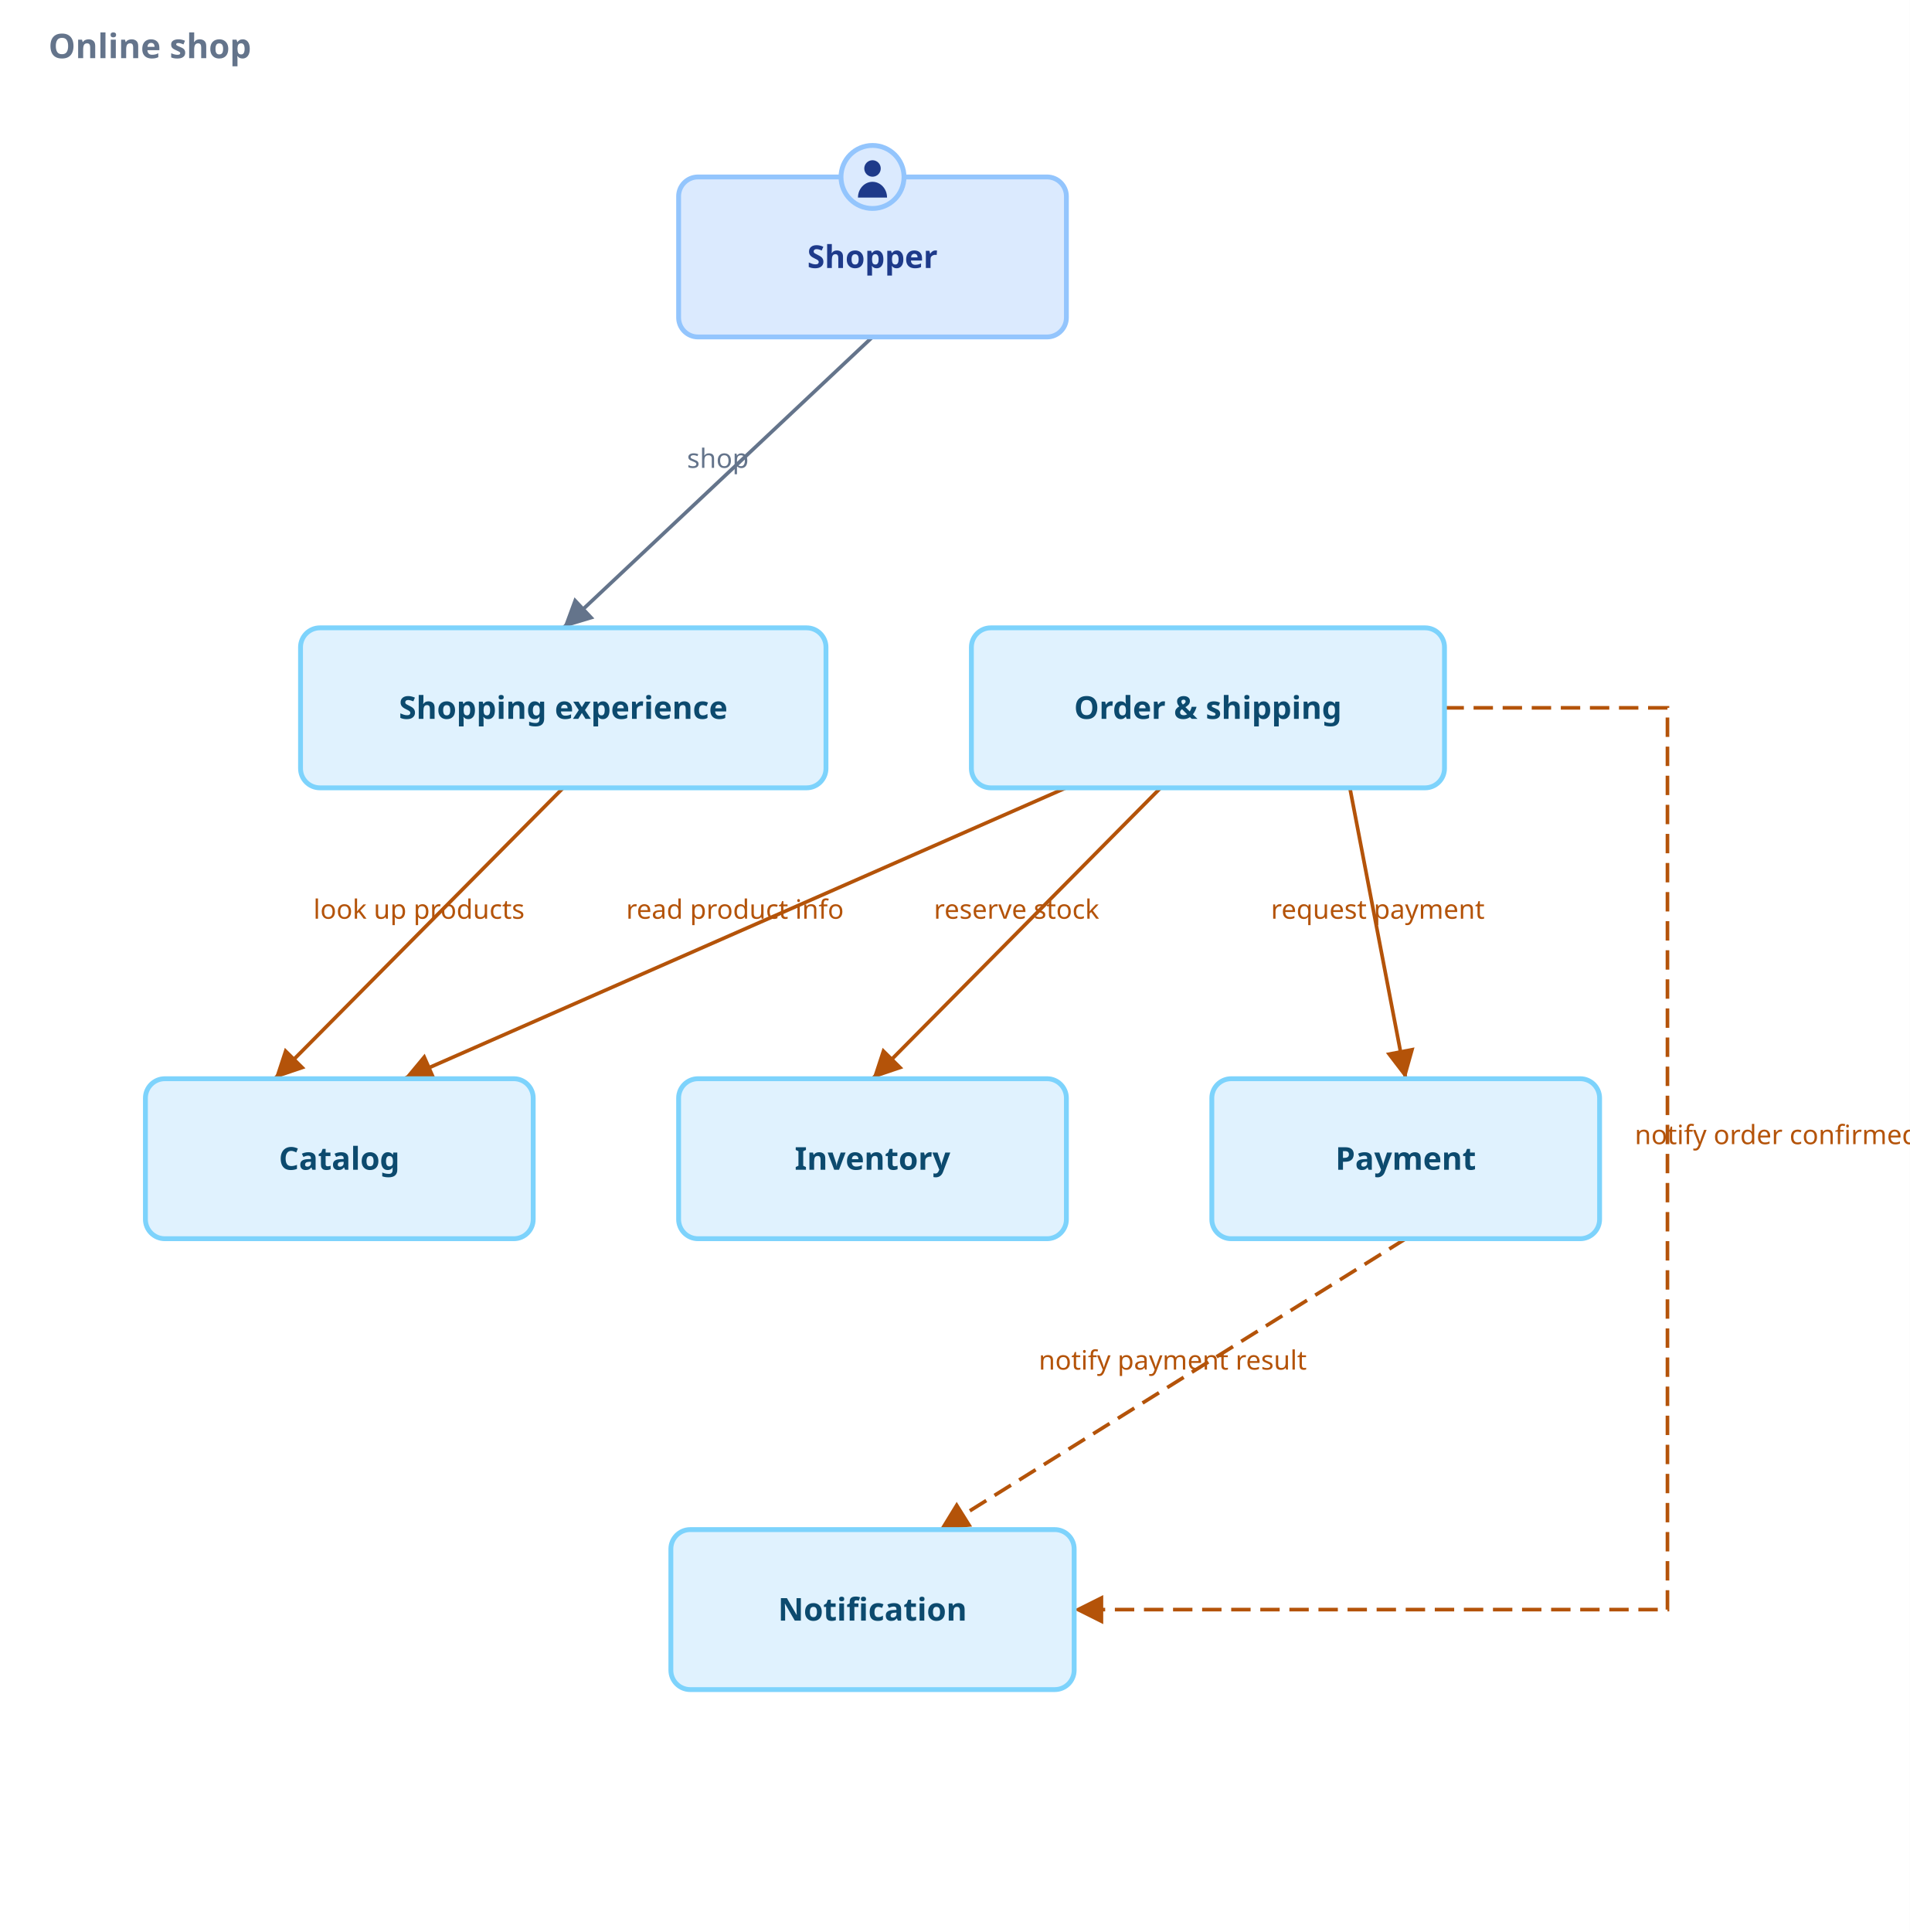
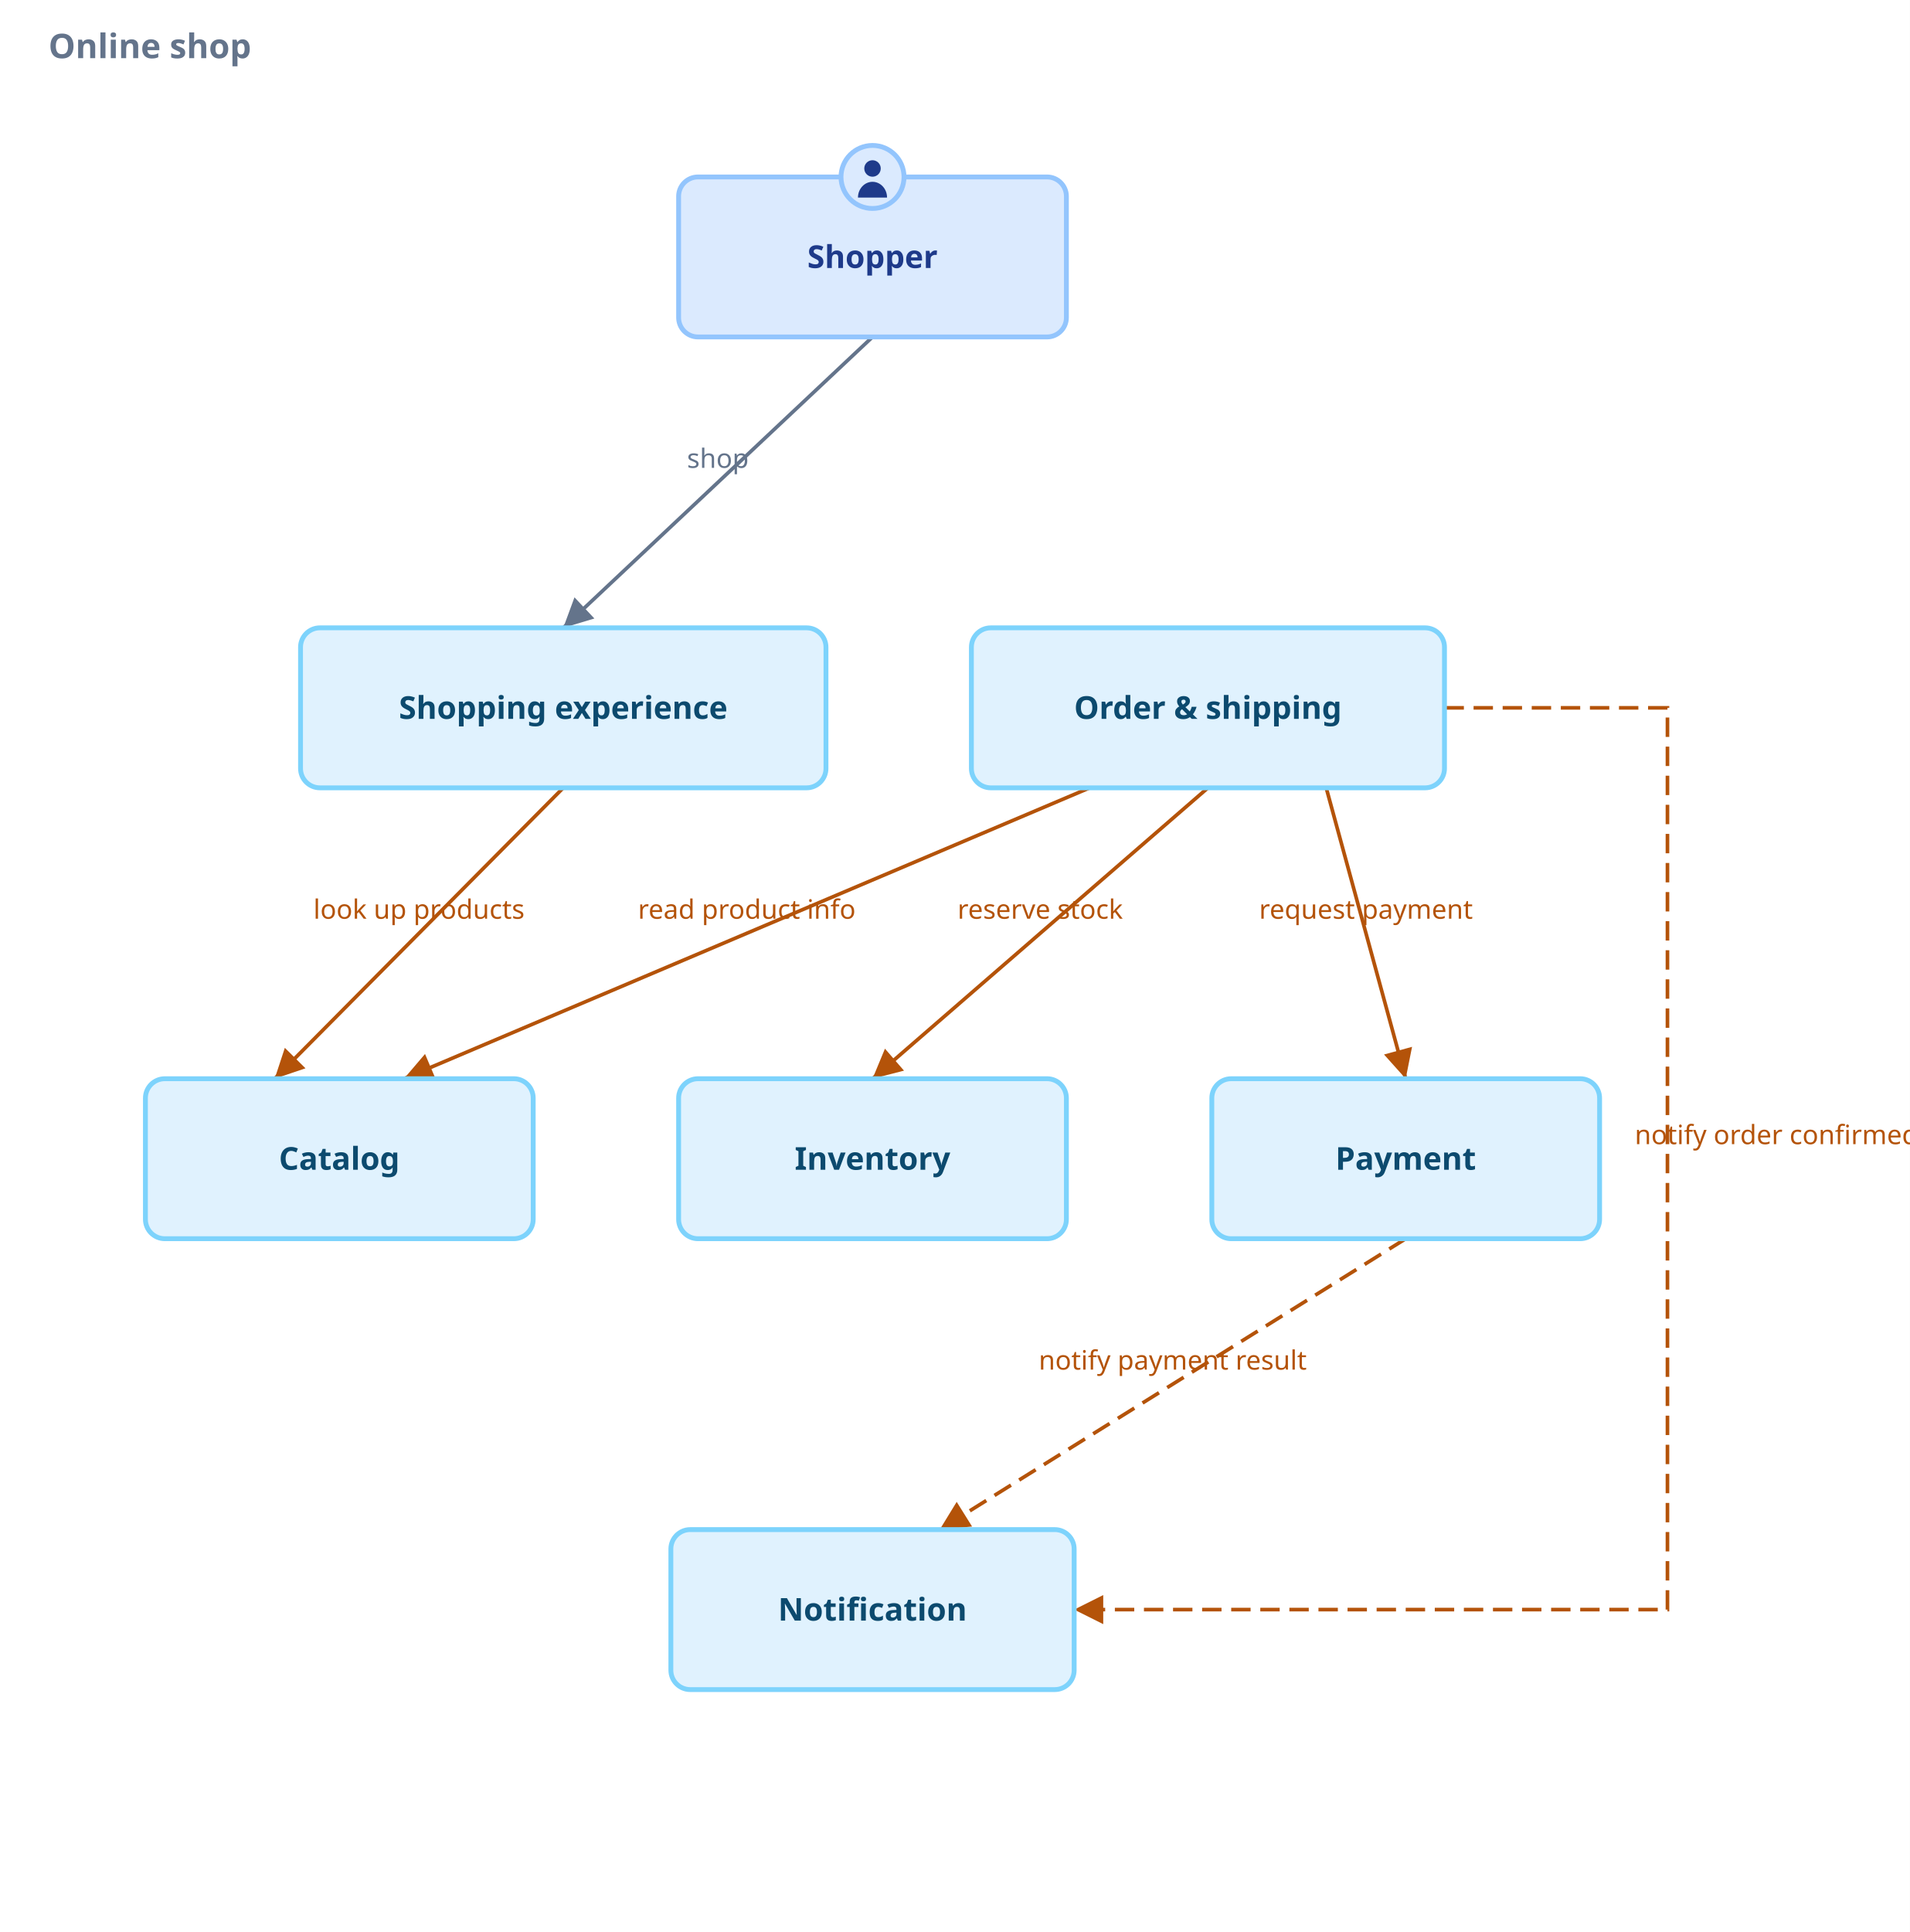
<svg xmlns="http://www.w3.org/2000/svg" viewBox="0 0 788 797" width="788" height="797">
  <defs>
    <marker id="arrow-default" viewBox="0 0 10 10" refX="10" refY="5" markerWidth="8" markerHeight="8" orient="auto-start-reverse">
      <path d="M 0 0 L 10 5 L 0 10 z" fill="#64748B" />
    </marker>
    <marker id="arrow-0" viewBox="0 0 10 10" refX="10" refY="5" markerWidth="8" markerHeight="8" orient="auto-start-reverse">
      <path d="M 0 0 L 10 5 L 0 10 z" fill="#B45309" />
    </marker>
  </defs>
  <rect width="788" height="797" fill="#FFFFFF" rx="0" />
  <text x="20" y="24" fill="#64748B" font-size="14px" font-family="sans-serif" font-weight="bold">Online shop</text>
  <g class="edges">
    <g data-edge-from="Customer" data-edge-to="ShoppingService" data-edge-kind="sync" data-edge-canonical-id="Customer-&gt;ShoppingService" data-edge-label="shop" class="krs-edge krs-edge--interactive">
      <line x1="360" y1="139" x2="232.4" y2="259" stroke="transparent" stroke-width="14" stroke-linecap="butt" class="krs-edge__hitline" />
      <line x1="360" y1="139" x2="232.4" y2="259" stroke="#64748B" stroke-width="1.5" marker-end="url(#arrow-default)" />
      <text x="296.2" y="193" text-anchor="middle" fill="#64748B" font-size="11px" font-family="sans-serif">shop</text>
    </g>
    <g data-edge-from="ShoppingService" data-edge-to="CatalogService" data-edge-kind="sync" data-edge-canonical-id="ShoppingService-&gt;CatalogService" data-edge-label="look up products" class="krs-edge krs-edge--interactive">
      <line x1="232.4" y1="325" x2="113.333" y2="445" stroke="transparent" stroke-width="14" stroke-linecap="butt" class="krs-edge__hitline" />
      <line x1="232.4" y1="325" x2="113.333" y2="445" stroke="#B45309" stroke-width="1.5" marker-end="url(#arrow-0)" />
      <text x="172.867" y="379" text-anchor="middle" fill="#B45309" font-size="11px" font-family="sans-serif">look up products</text>
    </g>
    <g data-edge-from="OrderService" data-edge-to="CatalogService" data-edge-kind="sync" data-edge-canonical-id="OrderService-&gt;CatalogService" data-edge-label="read product info" class="krs-edge krs-edge--interactive">
-       <line x1="439.84" y1="325" x2="166.667" y2="445" stroke="transparent" stroke-width="14" stroke-linecap="butt" class="krs-edge__hitline" />
-       <line x1="439.84" y1="325" x2="166.667" y2="445" stroke="#B45309" stroke-width="1.5" marker-end="url(#arrow-0)" />
-       <text x="303.253" y="379" text-anchor="middle" fill="#B45309" font-size="11px" font-family="sans-serif">read product info</text>
+       <line x1="449.6" y1="325" x2="166.667" y2="445" stroke="transparent" stroke-width="14" stroke-linecap="butt" class="krs-edge__hitline" />
+       <line x1="449.6" y1="325" x2="166.667" y2="445" stroke="#B45309" stroke-width="1.5" marker-end="url(#arrow-0)" />
+       <text x="308.133" y="379" text-anchor="middle" fill="#B45309" font-size="11px" font-family="sans-serif">read product info</text>
    </g>
    <g data-edge-from="OrderService" data-edge-to="InventoryService" data-edge-kind="sync" data-edge-canonical-id="OrderService-&gt;InventoryService" data-edge-label="reserve stock" class="krs-edge krs-edge--interactive">
-       <line x1="478.88" y1="325" x2="360" y2="445" stroke="transparent" stroke-width="14" stroke-linecap="butt" class="krs-edge__hitline" />
-       <line x1="478.88" y1="325" x2="360" y2="445" stroke="#B45309" stroke-width="1.5" marker-end="url(#arrow-0)" />
-       <text x="419.44" y="379" text-anchor="middle" fill="#B45309" font-size="11px" font-family="sans-serif">reserve stock</text>
+       <line x1="498.4" y1="325" x2="360" y2="445" stroke="transparent" stroke-width="14" stroke-linecap="butt" class="krs-edge__hitline" />
+       <line x1="498.4" y1="325" x2="360" y2="445" stroke="#B45309" stroke-width="1.5" marker-end="url(#arrow-0)" />
+       <text x="429.2" y="379" text-anchor="middle" fill="#B45309" font-size="11px" font-family="sans-serif">reserve stock</text>
    </g>
    <g data-edge-from="OrderService" data-edge-to="PaymentService" data-edge-kind="sync" data-edge-canonical-id="OrderService-&gt;PaymentService" data-edge-label="request payment" class="krs-edge krs-edge--interactive">
-       <line x1="556.96" y1="325" x2="580" y2="445" stroke="transparent" stroke-width="14" stroke-linecap="butt" class="krs-edge__hitline" />
-       <line x1="556.96" y1="325" x2="580" y2="445" stroke="#B45309" stroke-width="1.5" marker-end="url(#arrow-0)" />
-       <text x="568.48" y="379" text-anchor="middle" fill="#B45309" font-size="11px" font-family="sans-serif">request payment</text>
+       <line x1="547.2" y1="325" x2="580" y2="445" stroke="transparent" stroke-width="14" stroke-linecap="butt" class="krs-edge__hitline" />
+       <line x1="547.2" y1="325" x2="580" y2="445" stroke="#B45309" stroke-width="1.5" marker-end="url(#arrow-0)" />
+       <text x="563.6" y="379" text-anchor="middle" fill="#B45309" font-size="11px" font-family="sans-serif">request payment</text>
    </g>
    <g data-edge-from="OrderService" data-edge-to="NotificationService" data-edge-kind="async" data-edge-canonical-id="OrderService--&gt;NotificationService" data-edge-label="notify order confirmed" class="krs-edge krs-edge--interactive">
      <polyline points="596,292 688,292 688,664 443.2,664" fill="none" stroke="transparent" stroke-width="14" stroke-linecap="butt" class="krs-edge__hitline" />
      <polyline points="596,292 688,292 688,664 443.2,664" fill="none" stroke="#B45309" stroke-width="1.5" stroke-dasharray="8 4" marker-end="url(#arrow-0)" />
      <text x="733" y="472" text-anchor="middle" fill="#B45309" font-size="11px" font-family="sans-serif">notify order confirmed</text>
    </g>
    <g data-edge-from="PaymentService" data-edge-to="NotificationService" data-edge-kind="async" data-edge-canonical-id="PaymentService--&gt;NotificationService" data-edge-label="notify payment result" class="krs-edge krs-edge--interactive">
      <line x1="580" y1="511" x2="387.733" y2="631" stroke="transparent" stroke-width="14" stroke-linecap="butt" class="krs-edge__hitline" />
      <line x1="580" y1="511" x2="387.733" y2="631" stroke="#B45309" stroke-width="1.5" stroke-dasharray="8 4" marker-end="url(#arrow-0)" />
      <text x="483.867" y="565" text-anchor="middle" fill="#B45309" font-size="11px" font-family="sans-serif">notify payment result</text>
    </g>
  </g>
  <g class="nodes">
    <g data-node-id="Customer" data-node-kind="user" data-has-children="false" data-has-description="false">
      <rect x="280" y="73" width="160" height="66" rx="8" ry="8" fill="#DBEAFE" stroke="#93C5FD" stroke-width="2" />
      <circle cx="360" cy="73" r="13" fill="#DBEAFE" stroke="#93C5FD" stroke-width="2" />
      <circle cx="360" cy="69.5" r="3.4" fill="#1E3A8A" />
      <path d="M354 81.5 a6 6.5 0 0 1 12 0 Z" fill="#1E3A8A" />
      <text x="360" y="106" text-anchor="middle" dy="0.35em" fill="#1E3A8A" font-size="13px" font-weight="bold" font-family="sans-serif">Shopper</text>
    </g>
    <g data-node-id="ShoppingService" data-node-kind="service" data-has-children="true" data-has-description="false" style="cursor: pointer">
      <rect x="124" y="259" width="216.8" height="66" rx="8" ry="8" fill="#E0F2FE" stroke="#7DD3FC" stroke-width="2" />
      <text x="232.4" y="292" text-anchor="middle" dy="0.35em" fill="#0C4A6E" font-size="13px" font-weight="bold" font-family="sans-serif">Shopping experience</text>
    </g>
    <g data-node-id="OrderService" data-node-kind="service" data-has-children="true" data-has-description="false" style="cursor: pointer">
      <rect x="400.8" y="259" width="195.2" height="66" rx="8" ry="8" fill="#E0F2FE" stroke="#7DD3FC" stroke-width="2" />
      <text x="498.4" y="292" text-anchor="middle" dy="0.35em" fill="#0C4A6E" font-size="13px" font-weight="bold" font-family="sans-serif">Order &amp; shipping</text>
    </g>
    <g data-node-id="CatalogService" data-node-kind="service" data-has-children="true" data-has-description="false" style="cursor: pointer">
      <rect x="60" y="445" width="160" height="66" rx="8" ry="8" fill="#E0F2FE" stroke="#7DD3FC" stroke-width="2" />
      <text x="140" y="478" text-anchor="middle" dy="0.35em" fill="#0C4A6E" font-size="13px" font-weight="bold" font-family="sans-serif">Catalog</text>
    </g>
    <g data-node-id="InventoryService" data-node-kind="service" data-has-children="true" data-has-description="false" style="cursor: pointer">
      <rect x="280" y="445" width="160" height="66" rx="8" ry="8" fill="#E0F2FE" stroke="#7DD3FC" stroke-width="2" />
      <text x="360" y="478" text-anchor="middle" dy="0.35em" fill="#0C4A6E" font-size="13px" font-weight="bold" font-family="sans-serif">Inventory</text>
    </g>
    <g data-node-id="PaymentService" data-node-kind="service" data-has-children="true" data-has-description="false" style="cursor: pointer">
      <rect x="500" y="445" width="160" height="66" rx="8" ry="8" fill="#E0F2FE" stroke="#7DD3FC" stroke-width="2" />
      <text x="580" y="478" text-anchor="middle" dy="0.35em" fill="#0C4A6E" font-size="13px" font-weight="bold" font-family="sans-serif">Payment</text>
    </g>
    <g data-node-id="NotificationService" data-node-kind="service" data-has-children="true" data-has-description="false" style="cursor: pointer">
      <rect x="276.8" y="631" width="166.4" height="66" rx="8" ry="8" fill="#E0F2FE" stroke="#7DD3FC" stroke-width="2" />
      <text x="360" y="664" text-anchor="middle" dy="0.35em" fill="#0C4A6E" font-size="13px" font-weight="bold" font-family="sans-serif">Notification</text>
    </g>
  </g>
</svg>
